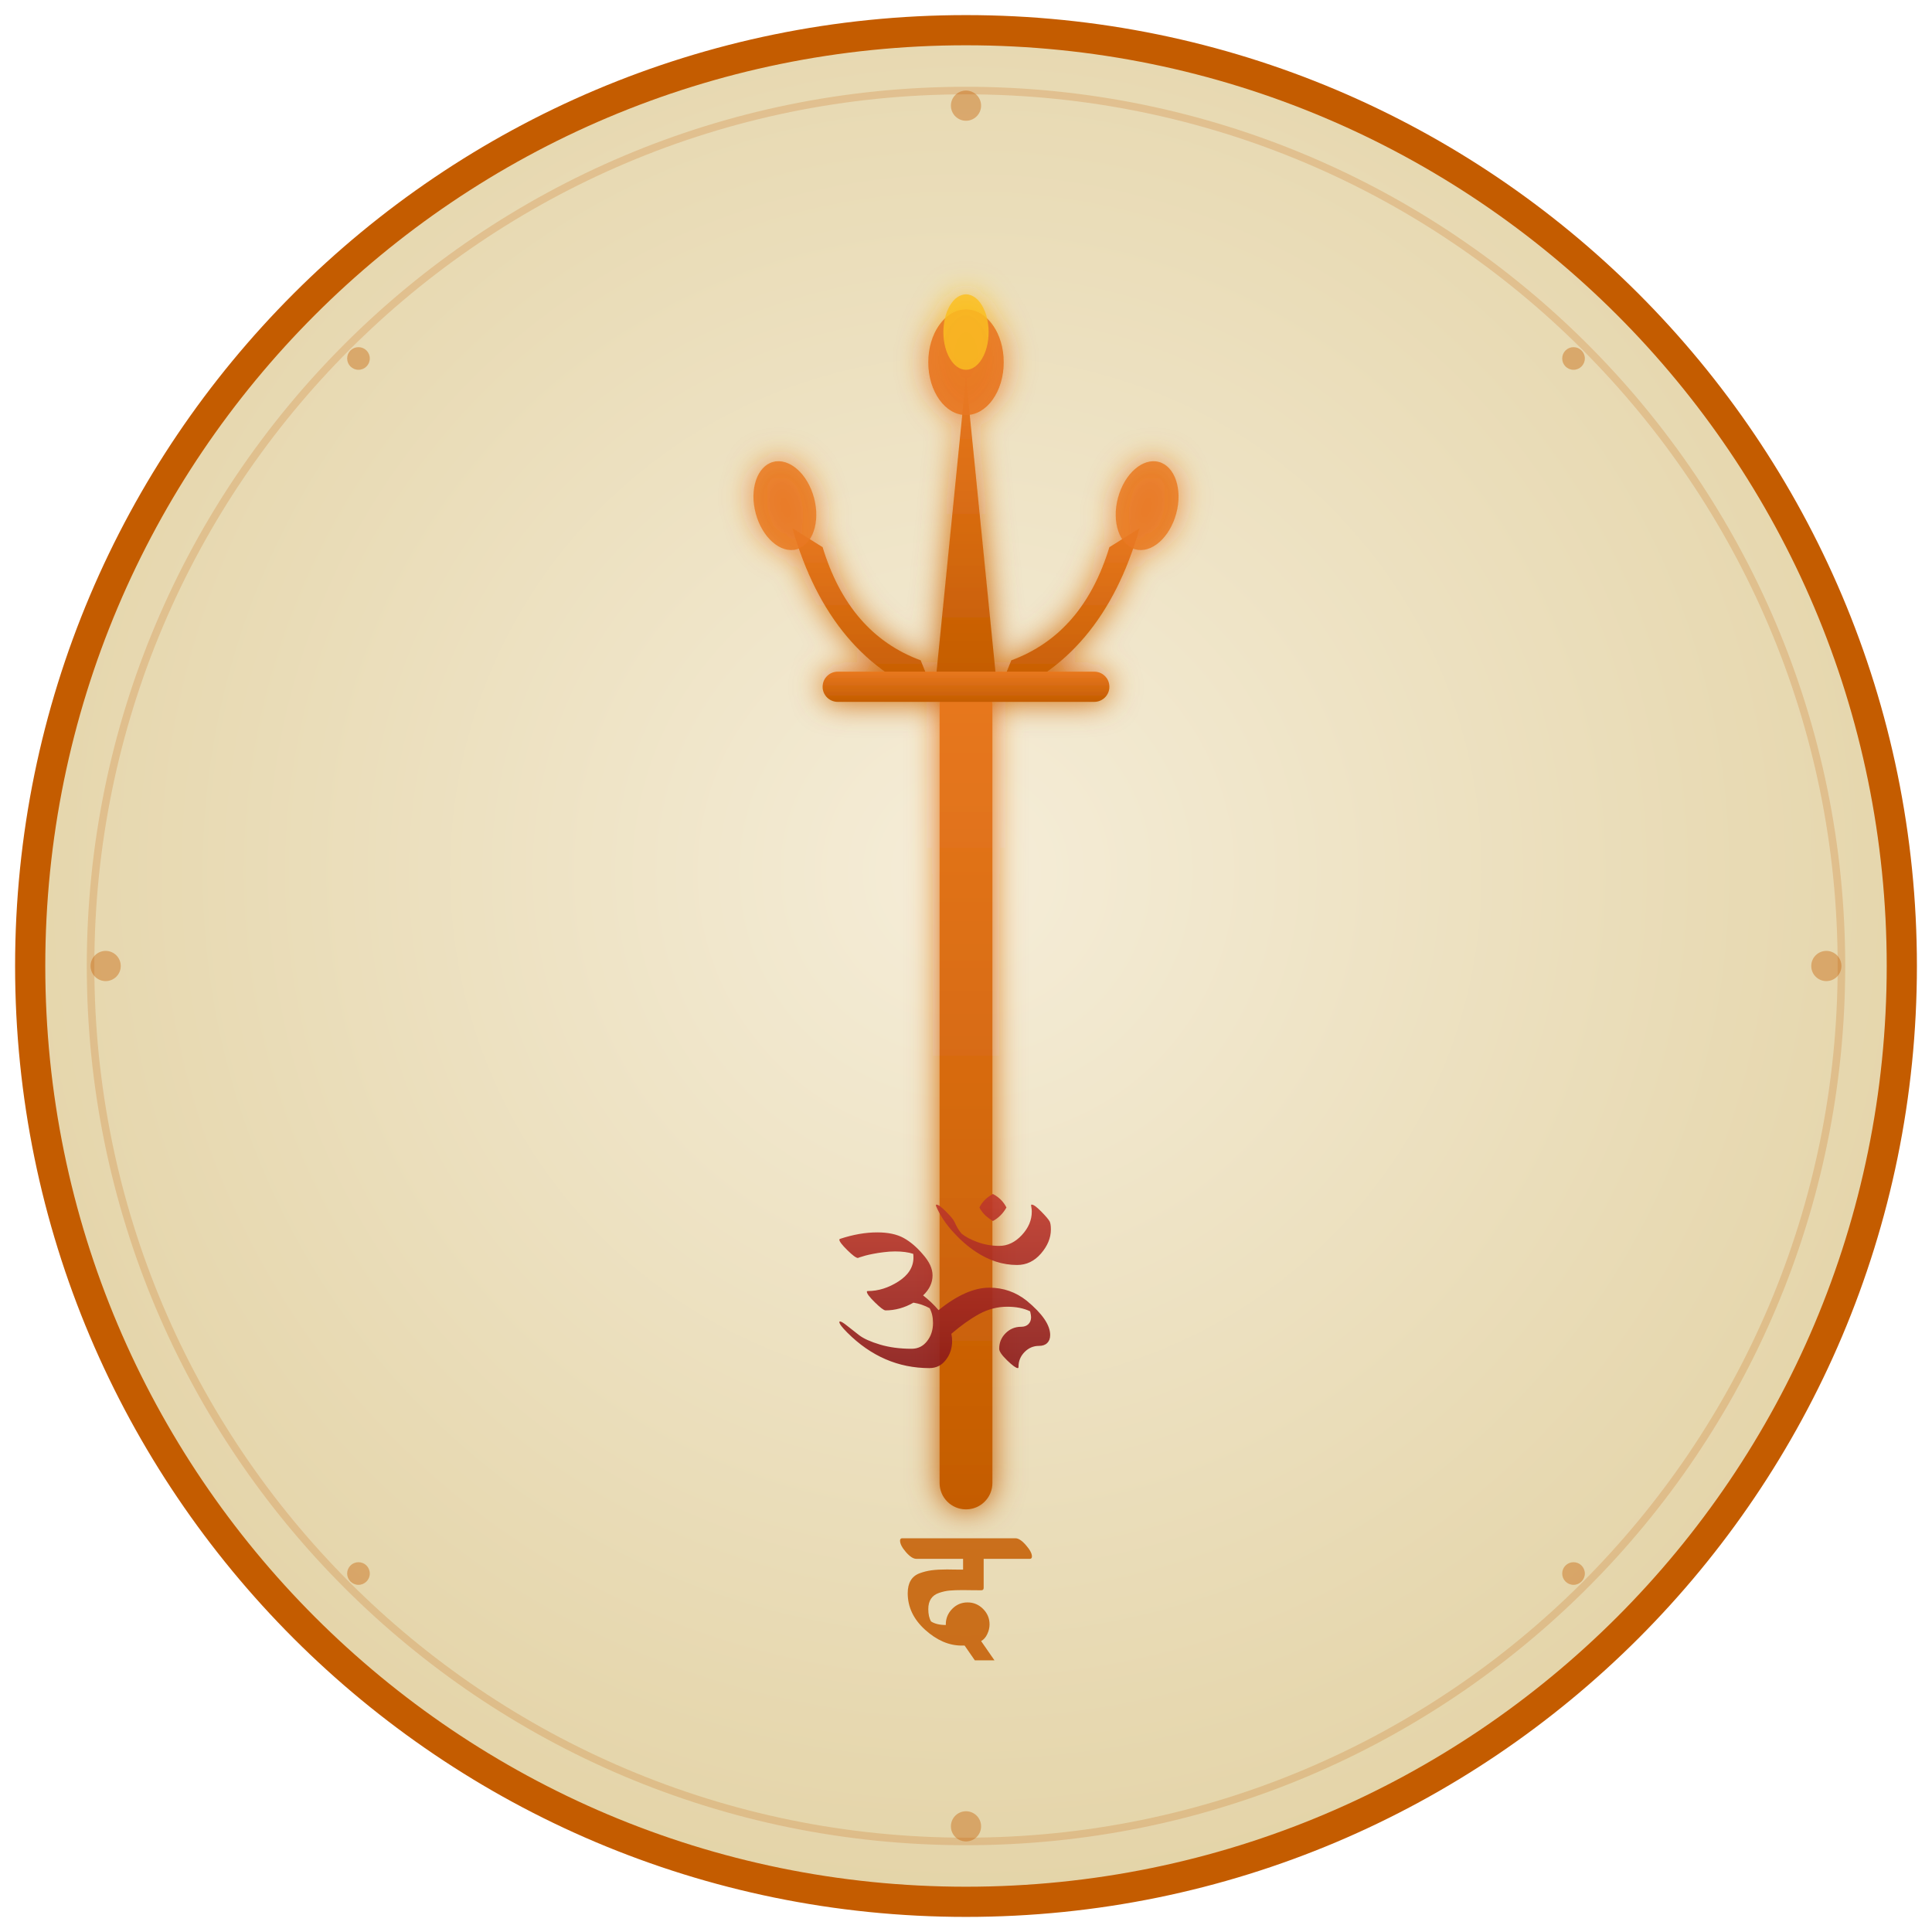
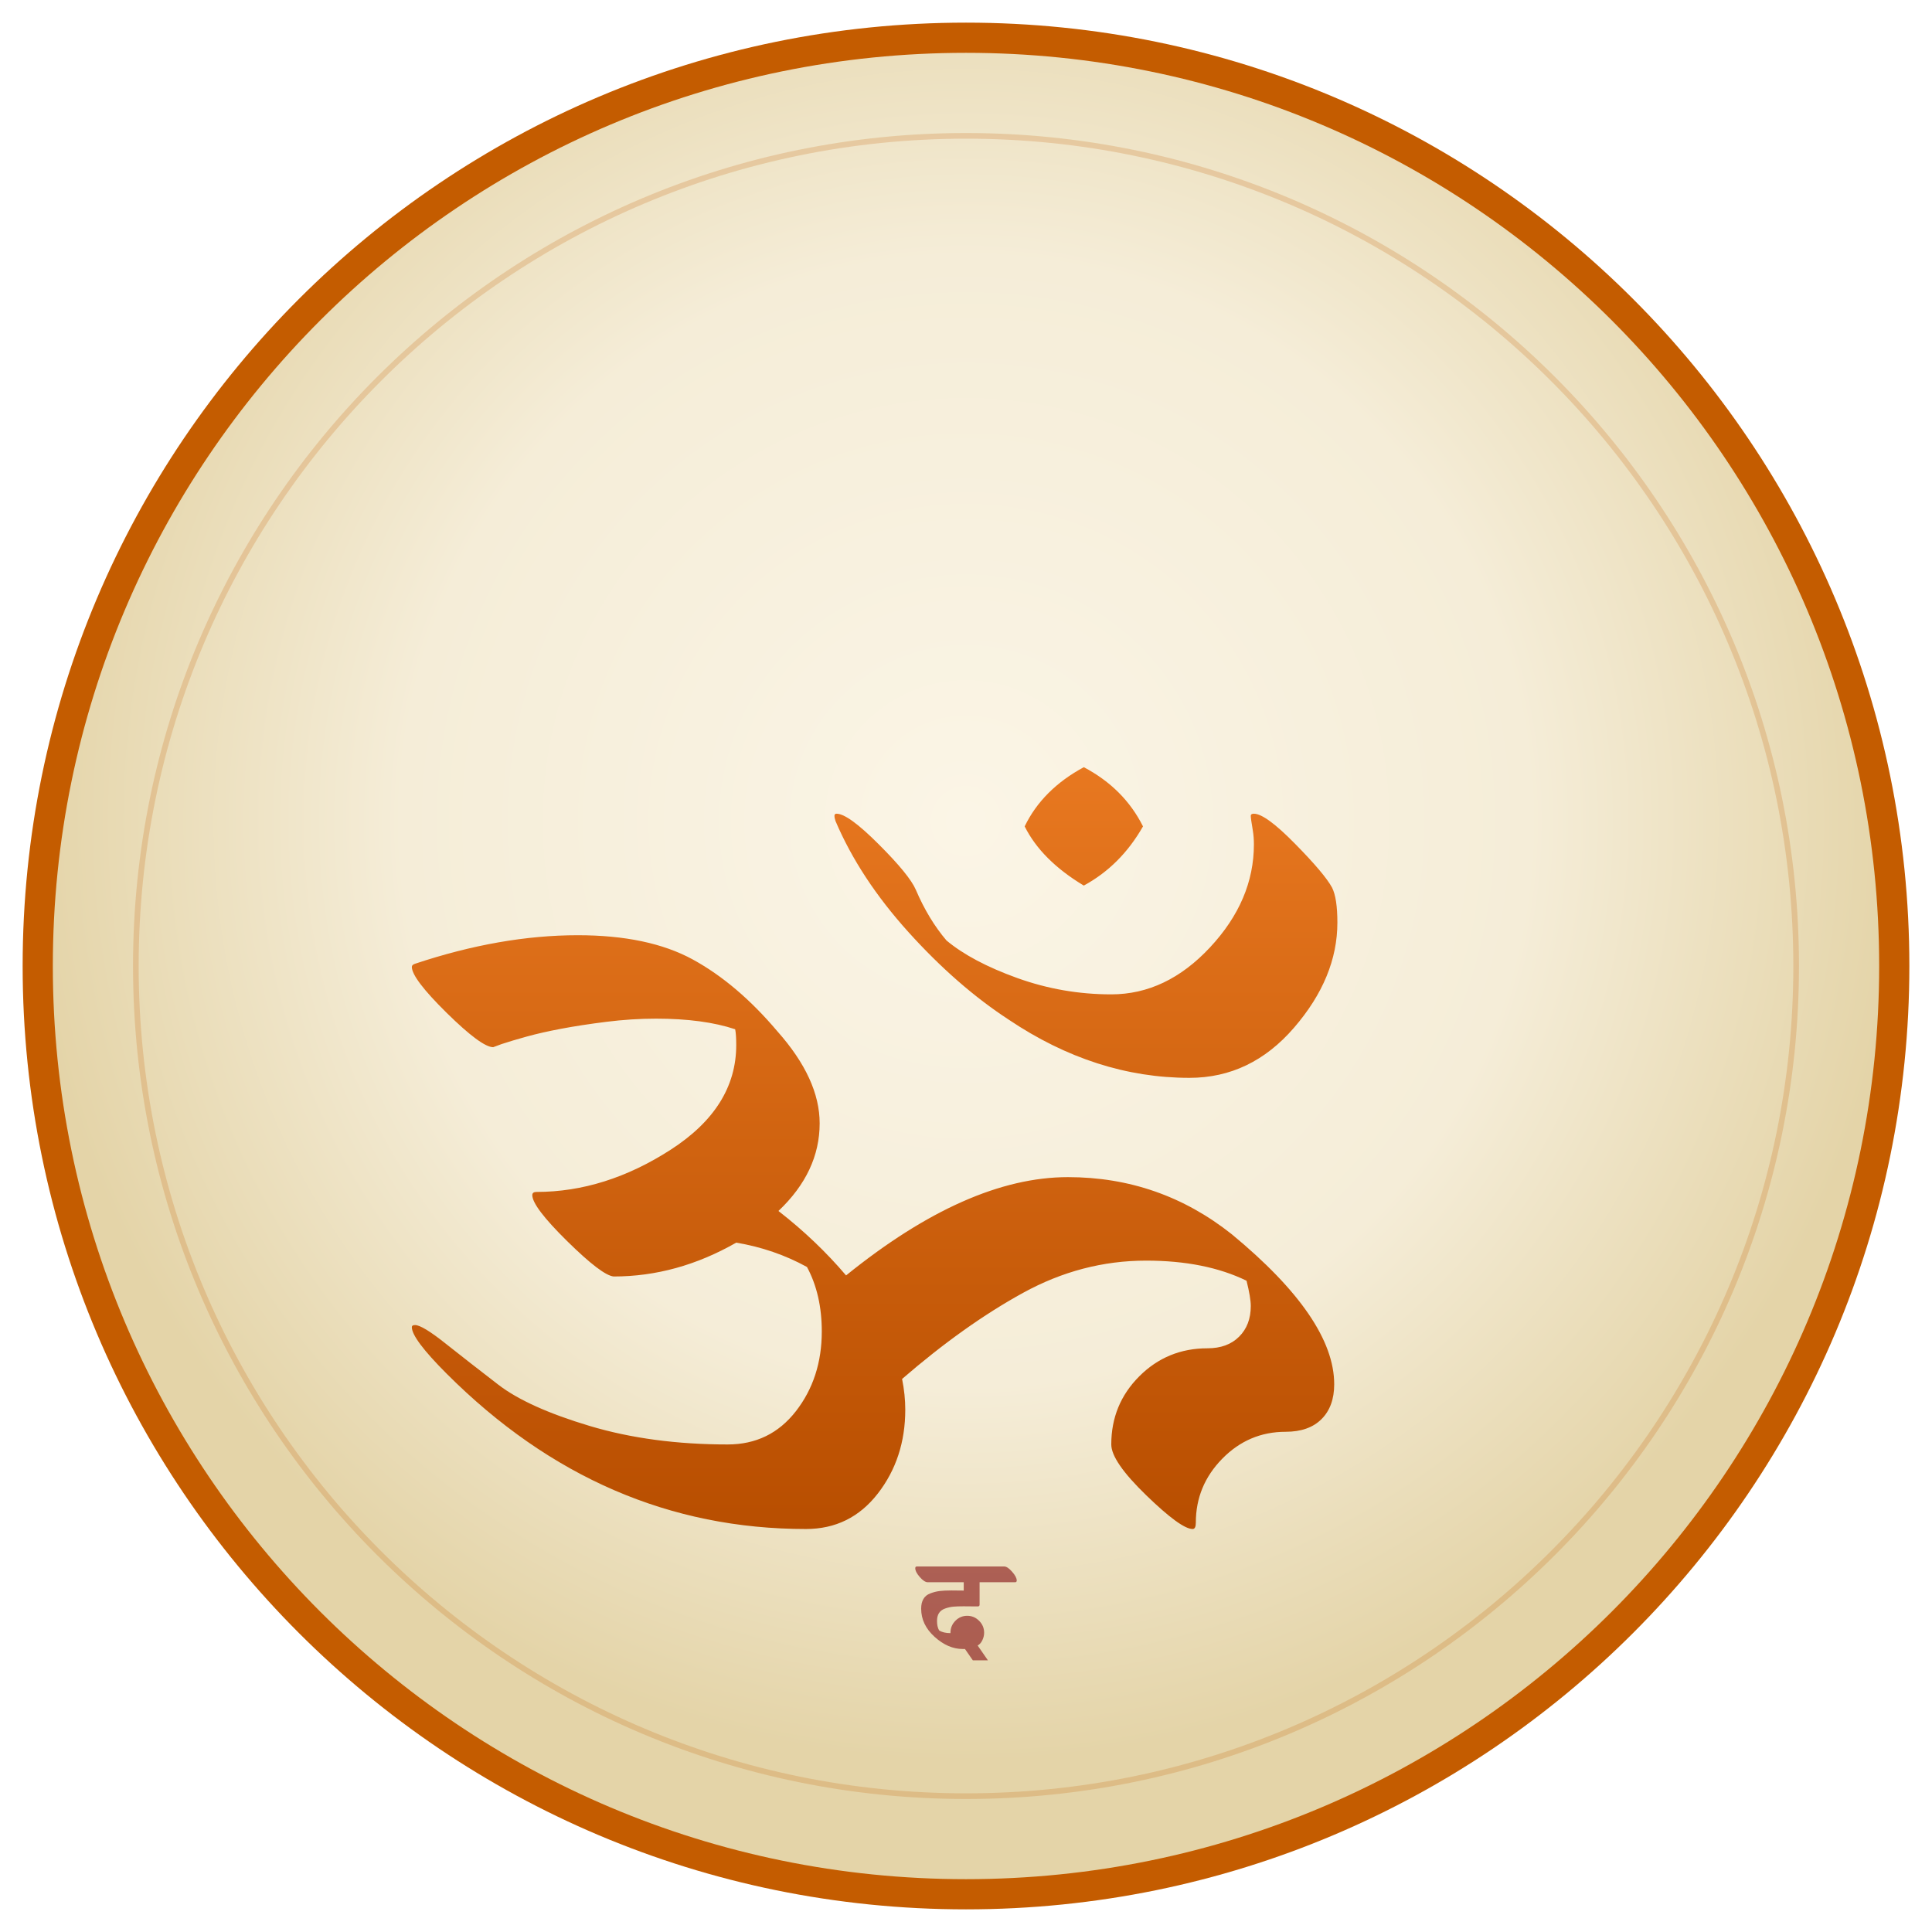
<svg xmlns="http://www.w3.org/2000/svg" viewBox="0 0 512 512">
  <defs>
-     <radialGradient id="bg" cx="50%" cy="45%" r="55%">
-       <stop offset="0%" stop-color="#F5EDD8" />
+     <radialGradient id="bg" cx="50%" cy="42%" r="52%">
+       <stop offset="0%" stop-color="#FBF5E6" />
+       <stop offset="60%" stop-color="#F5EDD8" />
      <stop offset="100%" stop-color="#E4D4A8" />
    </radialGradient>
    <linearGradient id="saffron" x1="0" y1="0" x2="0" y2="1">
      <stop offset="0%" stop-color="#E87820" />
-       <stop offset="100%" stop-color="#C45C00" />
+       <stop offset="100%" stop-color="#B84E00" />
    </linearGradient>
-     <linearGradient id="crimson" x1="0" y1="0" x2="0" y2="1">
-       <stop offset="0%" stop-color="#C0392B" />
-       <stop offset="100%" stop-color="#8B1A1A" />
-     </linearGradient>
-     <filter id="glow">
-       <feGaussianBlur stdDeviation="4" result="blur" />
-       <feMerge>
-         <feMergeNode in="blur" />
-         <feMergeNode in="SourceGraphic" />
-       </feMerge>
-     </filter>
  </defs>
-   <circle cx="256" cy="256" r="248" fill="url(#bg)" stroke="#C45C00" stroke-width="8" />
-   <circle cx="256" cy="256" r="232" fill="none" stroke="rgba(196,92,0,0.2)" stroke-width="2" />
-   <g fill="#C45C00" opacity="0.4">
-     <circle cx="256" cy="28" r="4" />
-     <circle cx="256" cy="484" r="4" />
-     <circle cx="28" cy="256" r="4" />
-     <circle cx="484" cy="256" r="4" />
-     <circle cx="95" cy="95" r="3" />
-     <circle cx="417" cy="95" r="3" />
-     <circle cx="95" cy="417" r="3" />
-     <circle cx="417" cy="417" r="3" />
-   </g>
-   <g filter="url(#glow)">
-     <rect x="249" y="180" width="14" height="220" rx="7" fill="url(#saffron)" />
-     <path d="M256 100 L248 180 L264 180 Z" fill="url(#saffron)" />
-     <ellipse cx="256" cy="96" rx="10" ry="14" fill="#E87820" opacity="0.9" />
-     <ellipse cx="256" cy="88" rx="6" ry="10" fill="#FBBF24" opacity="0.8" />
-     <path d="M210 140 Q220 175 248 185 L244 175 Q225 168 218 145 Z" fill="url(#saffron)" />
-     <ellipse cx="208" cy="134" rx="8" ry="12" fill="#E87820" opacity="0.8" transform="rotate(-15 208 134)" />
-     <path d="M302 140 Q292 175 264 185 L268 175 Q287 168 294 145 Z" fill="url(#saffron)" />
-     <ellipse cx="304" cy="134" rx="8" ry="12" fill="#E87820" opacity="0.8" transform="rotate(15 304 134)" />
-     <rect x="218" y="178" width="76" height="8" rx="4" fill="url(#saffron)" />
-   </g>
-   <text x="256" y="360" text-anchor="middle" font-size="64" fill="url(#crimson)" font-family="serif" opacity="0.9">ॐ</text>
-   <text x="256" y="440" text-anchor="middle" font-size="52" fill="#C45C00" font-family="serif" font-weight="bold" opacity="0.85">द</text>
+   <circle cx="256" cy="256" r="250" fill="#C45C00" />
+   <circle cx="256" cy="256" r="242" fill="url(#bg)" />
+   <circle cx="256" cy="256" r="220" fill="none" stroke="#C45C00" stroke-width="1.5" opacity="0.2" />
+   <text x="256" y="310" text-anchor="middle" dominant-baseline="central" font-size="280" fill="url(#saffron)" font-family="serif">ॐ</text>
+   <text x="256" y="440" text-anchor="middle" font-size="40" fill="#8B1A1A" font-family="serif" font-weight="bold" opacity="0.65">द</text>
</svg>
